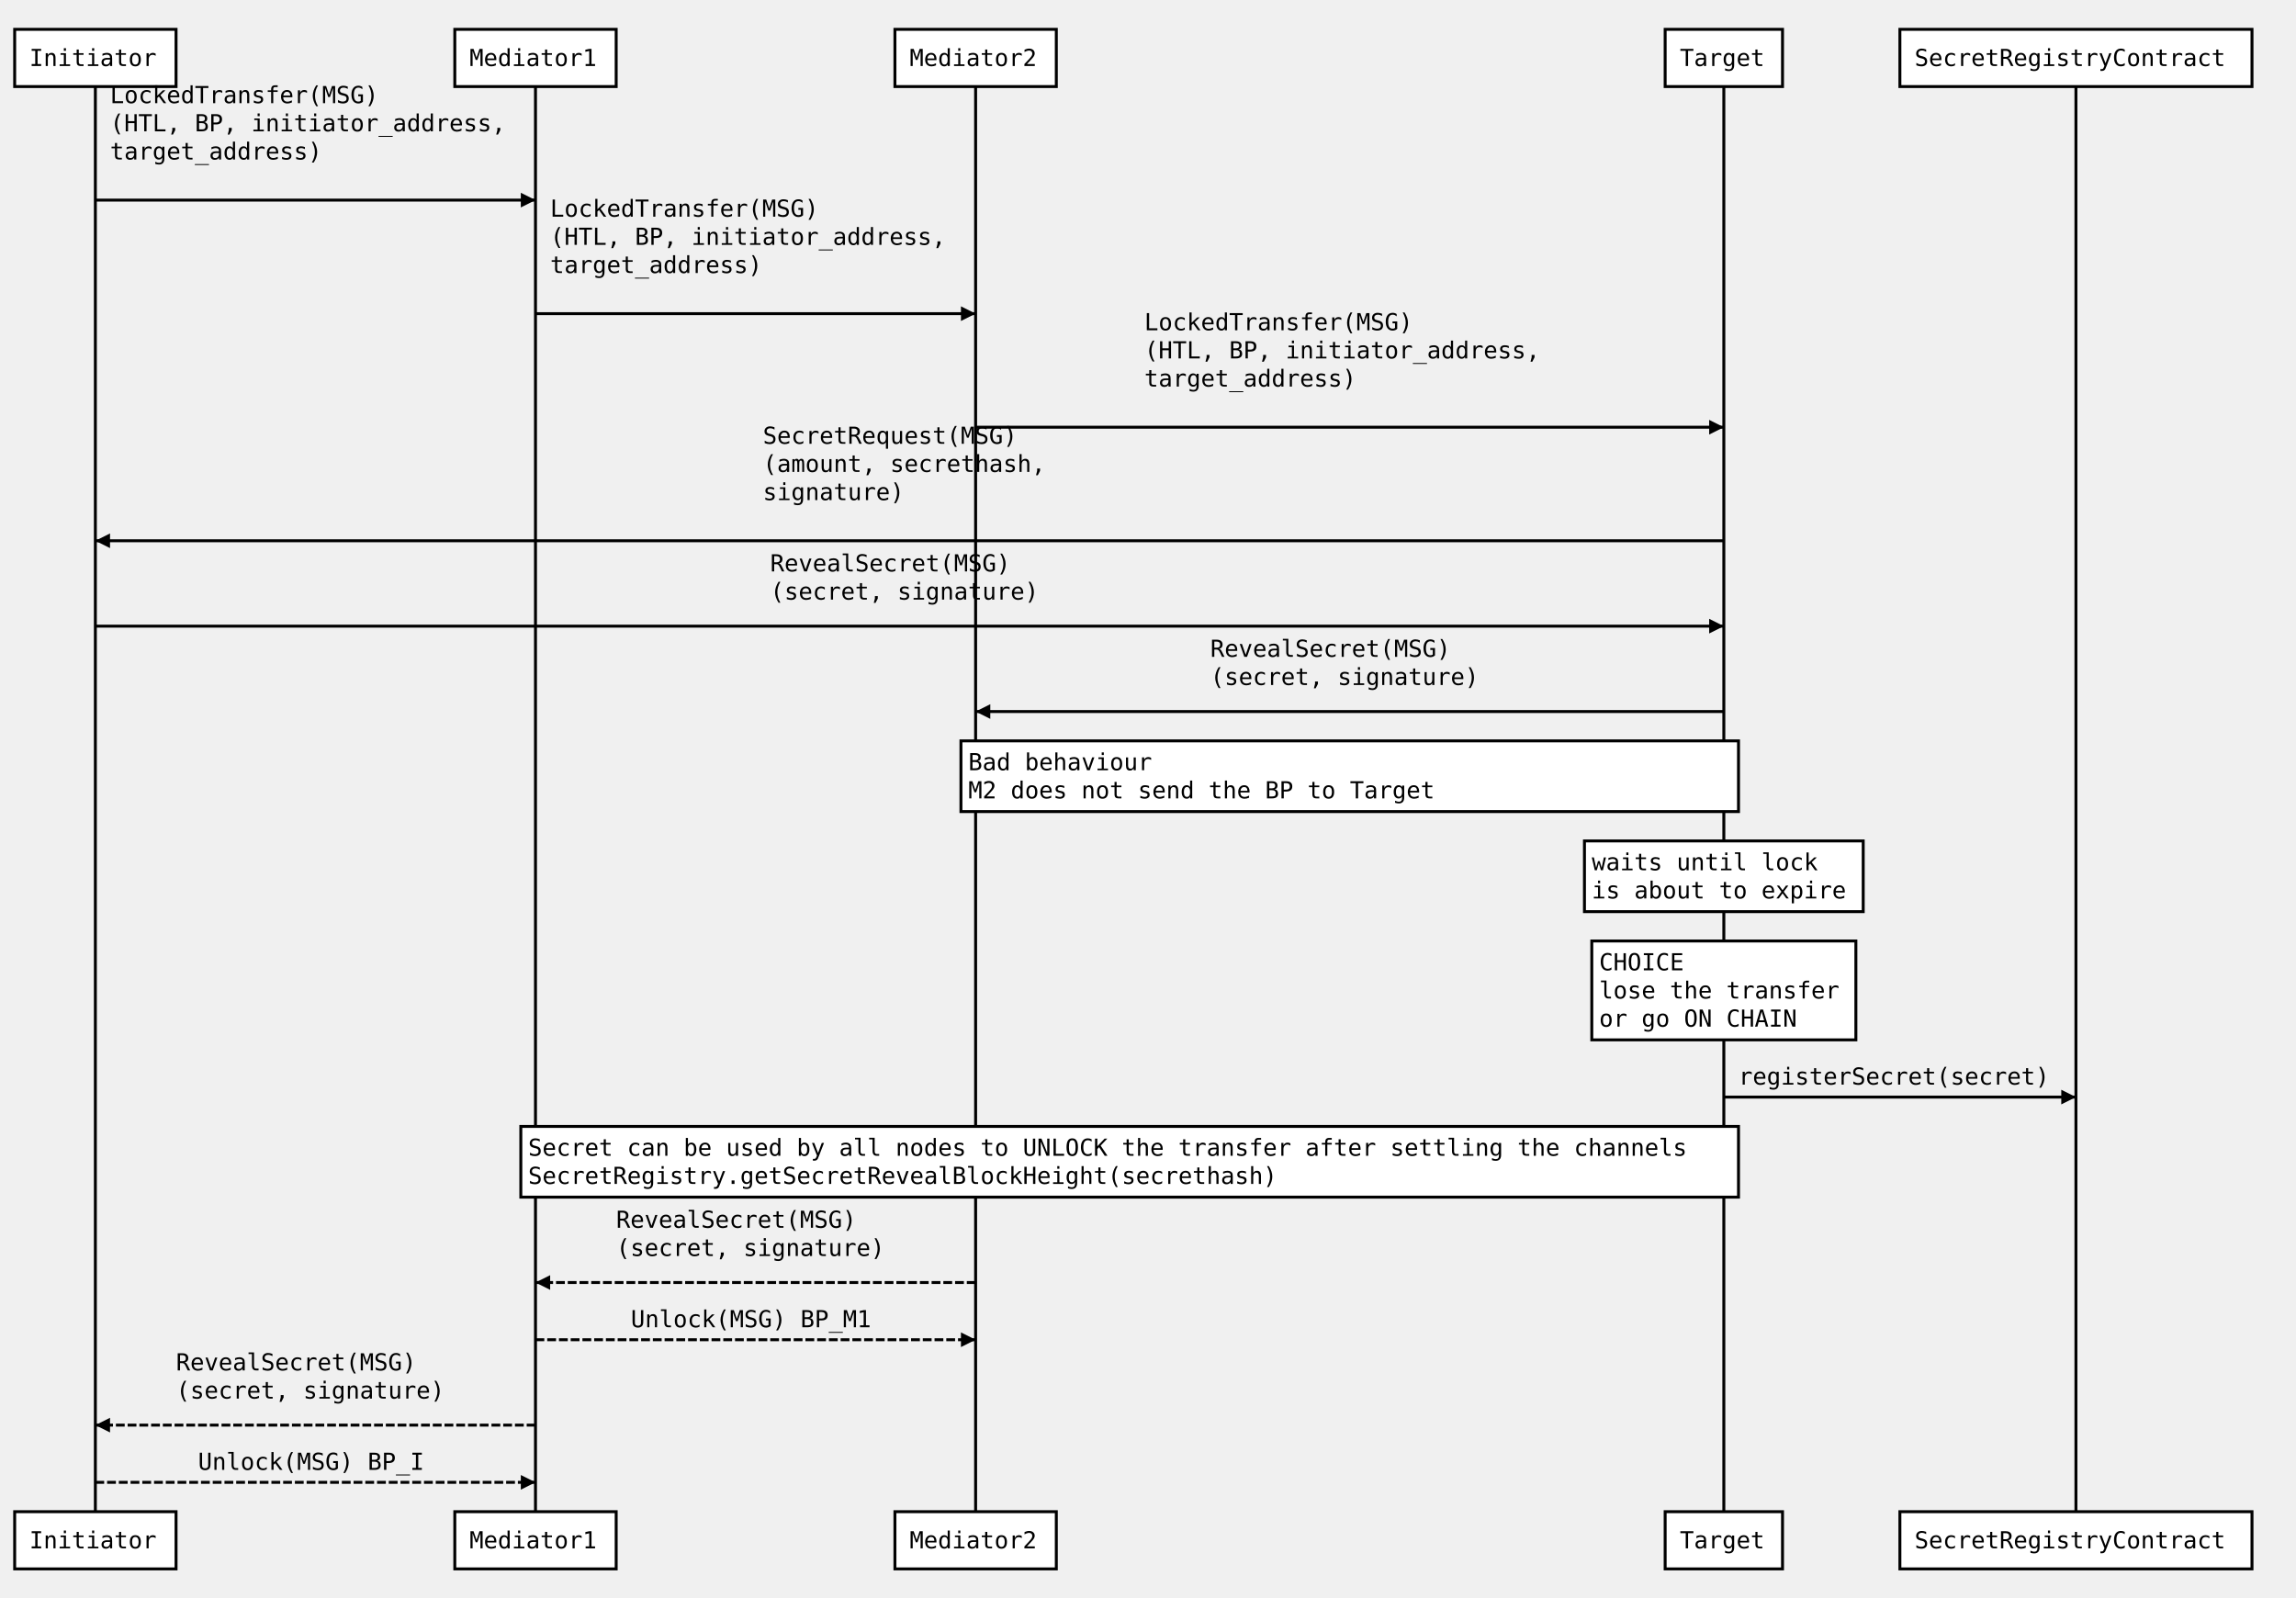
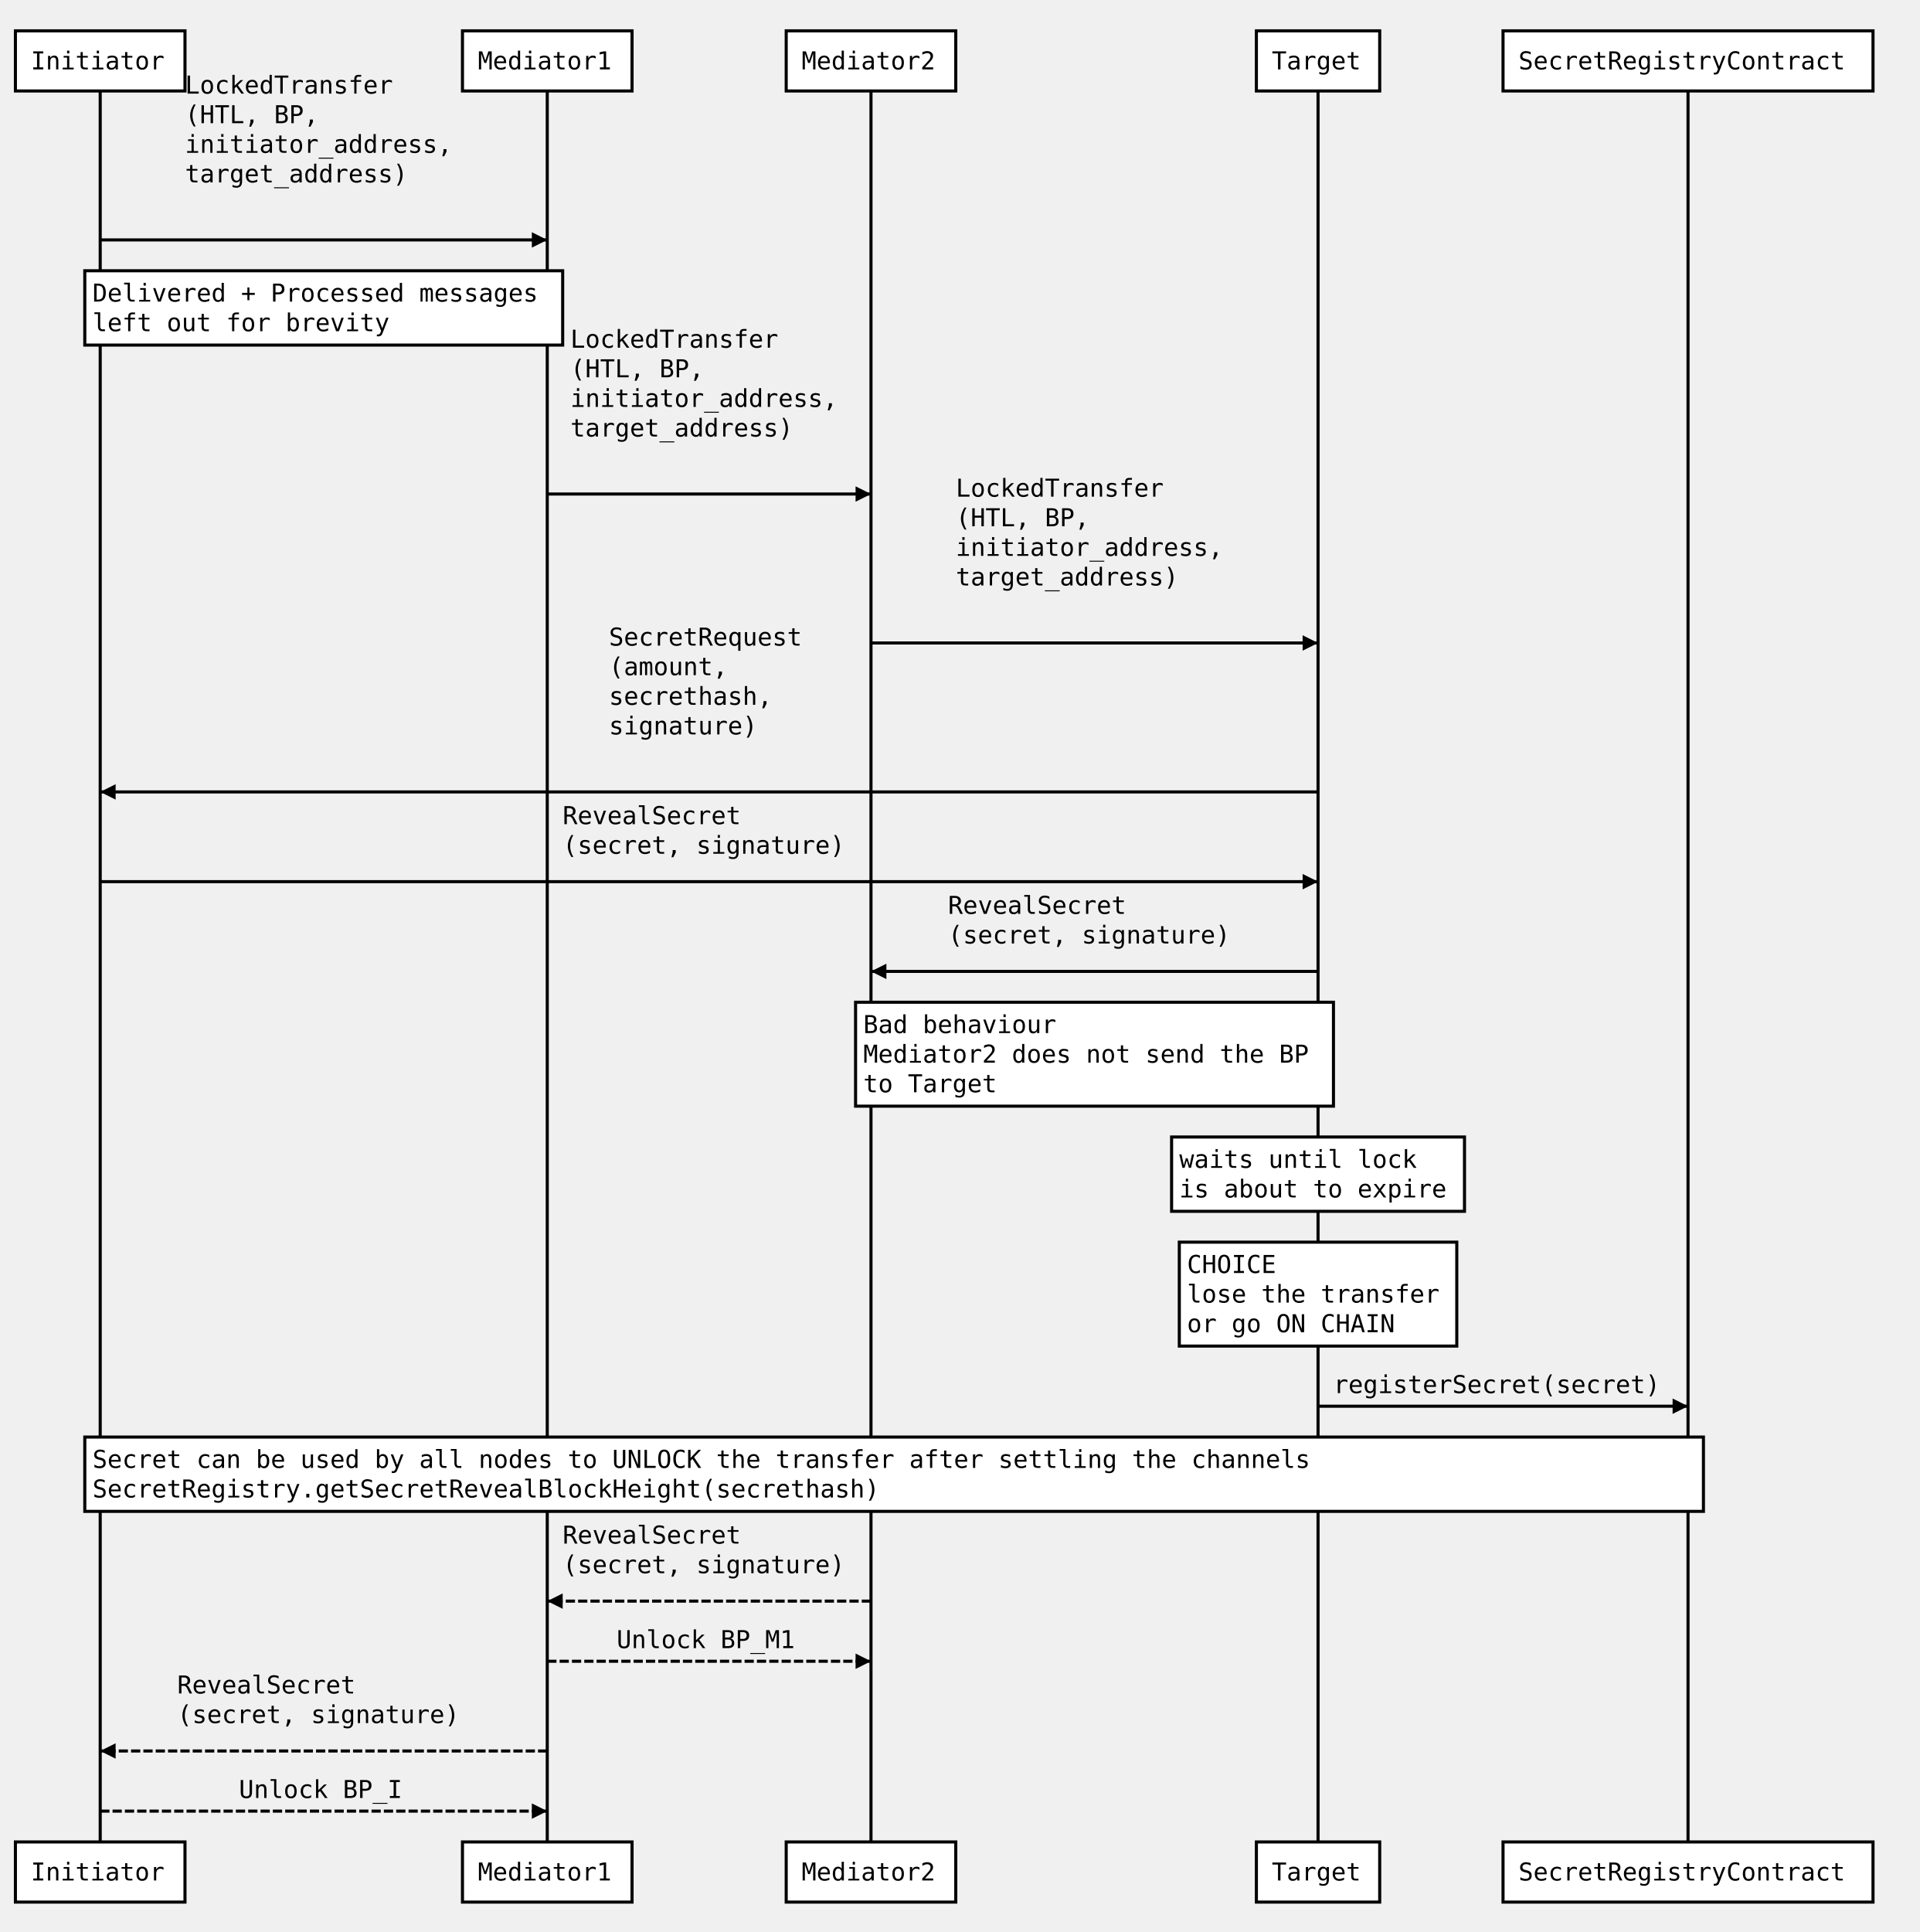
- <svg xmlns="http://www.w3.org/2000/svg" width="1565" height="1089">
+ <svg xmlns="http://www.w3.org/2000/svg" width="1245" height="1253">
  <source>participant Initiator
participant Mediator1
participant Mediator2
participant Target
participant SecretRegistryContract

- Initiator -&gt; Mediator1: LockedTransfer(MSG) \n (HTL, BP, initiator_address,\n target_address)
- Mediator1 -&gt; Mediator2: LockedTransfer(MSG) \n (HTL, BP, initiator_address,\n target_address)
- Mediator2 -&gt; Target: LockedTransfer(MSG) \n (HTL, BP, initiator_address,\n target_address)
- Target -&gt; Initiator: SecretRequest(MSG) \n (amount, secrethash,\n signature)
- Initiator -&gt; Target: RevealSecret(MSG) \n (secret, signature)
- Target -&gt; Mediator2: RevealSecret(MSG) \n (secret, signature)
- 
- Note over Mediator2, Target: Bad behaviour \n M2 does not send the BP to Target
+ Initiator -&gt; Mediator1: LockedTransfer\n(HTL, BP,\ninitiator_address,\ntarget_address)
+ Note over Initiator, Mediator1: Delivered + Processed messages\nleft out for brevity
+ Mediator1 -&gt; Mediator2: LockedTransfer \n (HTL, BP,\ninitiator_address,\ntarget_address)
+ Mediator2 -&gt; Target: LockedTransfer \n (HTL, BP,\ninitiator_address,\ntarget_address)
+ Target -&gt; Initiator: SecretRequest \n (amount,\nsecrethash,\nsignature)
+ Initiator -&gt; Target: RevealSecret \n (secret, signature)
+ Target -&gt; Mediator2: RevealSecret \n (secret, signature)
+ 
+ Note over Mediator2, Target: Bad behaviour\nMediator2 does not send the BP\nto Target


Note over Target: waits until lock \n is about to expire
Note over Target: CHOICE \n lose the transfer \n or go ON CHAIN
Target -&gt; SecretRegistryContract: registerSecret(secret)
- Note over Mediator1, Target: Secret can be used by all nodes to UNLOCK the transfer after settling the channels \n SecretRegistry.getSecretRevealBlockHeight(secrethash)
- Mediator2 --&gt; Mediator1: RevealSecret(MSG) \n (secret, signature)
- Mediator1 --&gt; Mediator2: Unlock(MSG) BP_M1
- Mediator1 --&gt; Initiator: RevealSecret(MSG) \n (secret, signature)
- Initiator --&gt; Mediator1: Unlock(MSG) BP_I
+ Note over Initiator, SecretRegistryContract: Secret can be used by all nodes to UNLOCK the transfer after settling the channels \n SecretRegistry.getSecretRevealBlockHeight(secrethash)
+ Mediator2 --&gt; Mediator1: RevealSecret \n (secret, signature)
+ Mediator1 --&gt; Mediator2: Unlock BP_M1
+ Mediator1 --&gt; Initiator: RevealSecret \n (secret, signature)
+ Initiator --&gt; Mediator1: Unlock BP_I
</source>
  <defs>
    <marker viewBox="0 0 5 5" markerWidth="5" markerHeight="5" orient="auto" refX="5" refY="2.5" id="markerArrowBlock">
      <path d="M 0 0 L 5 2.5 L 0 5 z" />
    </marker>
    <marker viewBox="0 0 9.6 16" markerWidth="4" markerHeight="16" orient="auto" refX="9.6" refY="8" id="markerArrowOpen">
      <path d="M 9.6,8 1.92,16 0,13.7 5.76,8 0,2.286 1.92,0 9.6,8 z" />
    </marker>
  </defs>
  <g class="title" />
  <g class="actor">
    <rect x="10" y="20" width="110" height="39" style="stroke-width: 2px;" stroke="#000000" fill="#ffffff" />
    <text x="20" y="45" style="font-size: 16px; font-family: Andale Mono, monospace;">
      <tspan x="20">Initiator</tspan>
    </text>
  </g>
  <g class="actor">
-     <rect x="10" y="1030.4" width="110" height="39" style="stroke-width: 2px;" stroke="#000000" fill="#ffffff" />
-     <text x="20" y="1055.4" style="font-size: 16px; font-family: Andale Mono, monospace;">
+     <rect x="10" y="1194.6" width="110" height="39" style="stroke-width: 2px;" stroke="#000000" fill="#ffffff" />
+     <text x="20" y="1219.6" style="font-size: 16px; font-family: Andale Mono, monospace;">
      <tspan x="20">Initiator</tspan>
    </text>
  </g>
-   <line x1="65" x2="65" y1="59" y2="1030.4" style="stroke-width: 2px;" stroke="#000000" fill="none" />
-   <g class="actor">
-     <rect x="310" y="20" width="110" height="39" style="stroke-width: 2px;" stroke="#000000" fill="#ffffff" />
-     <text x="320" y="45" style="font-size: 16px; font-family: Andale Mono, monospace;">
-       <tspan x="320">Mediator1</tspan>
-     </text>
-   </g>
-   <g class="actor">
-     <rect x="310" y="1030.4" width="110" height="39" style="stroke-width: 2px;" stroke="#000000" fill="#ffffff" />
-     <text x="320" y="1055.4" style="font-size: 16px; font-family: Andale Mono, monospace;">
-       <tspan x="320">Mediator1</tspan>
-     </text>
-   </g>
-   <line x1="365" x2="365" y1="59" y2="1030.4" style="stroke-width: 2px;" stroke="#000000" fill="none" />
-   <g class="actor">
-     <rect x="610" y="20" width="110" height="39" style="stroke-width: 2px;" stroke="#000000" fill="#ffffff" />
-     <text x="620" y="45" style="font-size: 16px; font-family: Andale Mono, monospace;">
-       <tspan x="620">Mediator2</tspan>
-     </text>
-   </g>
-   <g class="actor">
-     <rect x="610" y="1030.4" width="110" height="39" style="stroke-width: 2px;" stroke="#000000" fill="#ffffff" />
-     <text x="620" y="1055.4" style="font-size: 16px; font-family: Andale Mono, monospace;">
-       <tspan x="620">Mediator2</tspan>
-     </text>
-   </g>
-   <line x1="665" x2="665" y1="59" y2="1030.4" style="stroke-width: 2px;" stroke="#000000" fill="none" />
-   <g class="actor">
-     <rect x="1135" y="20" width="80" height="39" style="stroke-width: 2px;" stroke="#000000" fill="#ffffff" />
-     <text x="1145" y="45" style="font-size: 16px; font-family: Andale Mono, monospace;">
-       <tspan x="1145">Target</tspan>
-     </text>
-   </g>
-   <g class="actor">
-     <rect x="1135" y="1030.4" width="80" height="39" style="stroke-width: 2px;" stroke="#000000" fill="#ffffff" />
-     <text x="1145" y="1055.4" style="font-size: 16px; font-family: Andale Mono, monospace;">
-       <tspan x="1145">Target</tspan>
-     </text>
-   </g>
-   <line x1="1175" x2="1175" y1="59" y2="1030.4" style="stroke-width: 2px;" stroke="#000000" fill="none" />
-   <g class="actor">
-     <rect x="1295" y="20" width="240" height="39" style="stroke-width: 2px;" stroke="#000000" fill="#ffffff" />
-     <text x="1305" y="45" style="font-size: 16px; font-family: Andale Mono, monospace;">
-       <tspan x="1305">SecretRegistryContract</tspan>
-     </text>
-   </g>
-   <g class="actor">
-     <rect x="1295" y="1030.4" width="240" height="39" style="stroke-width: 2px;" stroke="#000000" fill="#ffffff" />
-     <text x="1305" y="1055.4" style="font-size: 16px; font-family: Andale Mono, monospace;">
-       <tspan x="1305">SecretRegistryContract</tspan>
-     </text>
-   </g>
-   <line x1="1415" x2="1415" y1="59" y2="1030.4" style="stroke-width: 2px;" stroke="#000000" fill="none" />
-   <g class="signal">
-     <text x="75" y="70.3" style="font-size: 16px; font-family: Andale Mono, monospace;">
-       <tspan x="75">LockedTransfer(MSG)</tspan>
-       <tspan dy="1.2em" x="75">(HTL, BP, initiator_address,</tspan>
-       <tspan dy="1.2em" x="75">target_address)</tspan>
-     </text>
-     <line x1="65" x2="365" y1="136.4" y2="136.4" style="stroke-width: 2px; marker-end: url(&quot;#markerArrowBlock&quot;);" stroke="#000000" fill="none" />
-   </g>
-   <g class="signal">
-     <text x="375" y="147.7" style="font-size: 16px; font-family: Andale Mono, monospace;">
-       <tspan x="375">LockedTransfer(MSG)</tspan>
-       <tspan dy="1.2em" x="375">(HTL, BP, initiator_address,</tspan>
-       <tspan dy="1.2em" x="375">target_address)</tspan>
-     </text>
-     <line x1="365" x2="665" y1="213.8" y2="213.8" style="stroke-width: 2px; marker-end: url(&quot;#markerArrowBlock&quot;);" stroke="#000000" fill="none" />
-   </g>
-   <g class="signal">
-     <text x="780" y="225.1" style="font-size: 16px; font-family: Andale Mono, monospace;">
-       <tspan x="780">LockedTransfer(MSG)</tspan>
-       <tspan dy="1.2em" x="780">(HTL, BP, initiator_address,</tspan>
-       <tspan dy="1.2em" x="780">target_address)</tspan>
-     </text>
-     <line x1="665" x2="1175" y1="291.2" y2="291.2" style="stroke-width: 2px; marker-end: url(&quot;#markerArrowBlock&quot;);" stroke="#000000" fill="none" />
-   </g>
-   <g class="signal">
-     <text x="520" y="302.5" style="font-size: 16px; font-family: Andale Mono, monospace;">
-       <tspan x="520">SecretRequest(MSG)</tspan>
-       <tspan dy="1.2em" x="520">(amount, secrethash,</tspan>
-       <tspan dy="1.2em" x="520">signature)</tspan>
-     </text>
-     <line x1="1175" x2="65" y1="368.6" y2="368.6" style="stroke-width: 2px; marker-end: url(&quot;#markerArrowBlock&quot;);" stroke="#000000" fill="none" />
-   </g>
-   <g class="signal">
-     <text x="525" y="389.5" style="font-size: 16px; font-family: Andale Mono, monospace;">
-       <tspan x="525">RevealSecret(MSG)</tspan>
-       <tspan dy="1.2em" x="525">(secret, signature)</tspan>
-     </text>
-     <line x1="65" x2="1175" y1="426.8" y2="426.8" style="stroke-width: 2px; marker-end: url(&quot;#markerArrowBlock&quot;);" stroke="#000000" fill="none" />
-   </g>
-   <g class="signal">
-     <text x="825" y="447.7" style="font-size: 16px; font-family: Andale Mono, monospace;">
-       <tspan x="825">RevealSecret(MSG)</tspan>
-       <tspan dy="1.2em" x="825">(secret, signature)</tspan>
-     </text>
-     <line x1="1175" x2="665" y1="485" y2="485" style="stroke-width: 2px; marker-end: url(&quot;#markerArrowBlock&quot;);" stroke="#000000" fill="none" />
-   </g>
-   <g class="note">
-     <rect x="655" y="505" width="530" height="48.2" style="stroke-width: 2px;" stroke="#000000" fill="#ffffff" />
-     <text x="660" y="525" style="font-size: 16px; font-family: Andale Mono, monospace;">
-       <tspan x="660">Bad behaviour</tspan>
-       <tspan dy="1.2em" x="660">M2 does not send the BP to Target</tspan>
-     </text>
-   </g>
-   <g class="note">
-     <rect x="1080" y="573.2" width="190" height="48.2" style="stroke-width: 2px;" stroke="#000000" fill="#ffffff" />
-     <text x="1085" y="593.2" style="font-size: 16px; font-family: Andale Mono, monospace;">
-       <tspan x="1085">waits until lock</tspan>
-       <tspan dy="1.2em" x="1085">is about to expire</tspan>
-     </text>
-   </g>
-   <g class="note">
-     <rect x="1085" y="641.4" width="180" height="67.4" style="stroke-width: 2px;" stroke="#000000" fill="#ffffff" />
-     <text x="1090" y="661.4" style="font-size: 16px; font-family: Andale Mono, monospace;">
-       <tspan x="1090">CHOICE</tspan>
-       <tspan dy="1.2em" x="1090">lose the transfer</tspan>
-       <tspan dy="1.2em" x="1090">or go ON CHAIN</tspan>
-     </text>
-   </g>
-   <g class="signal">
-     <text x="1185" y="739.3" style="font-size: 16px; font-family: Andale Mono, monospace;">
-       <tspan x="1185">registerSecret(secret)</tspan>
-     </text>
-     <line x1="1175" x2="1415" y1="747.8" y2="747.8" style="stroke-width: 2px; marker-end: url(&quot;#markerArrowBlock&quot;);" stroke="#000000" fill="none" />
-   </g>
-   <g class="note">
-     <rect x="355" y="767.8" width="830" height="48.2" style="stroke-width: 2px;" stroke="#000000" fill="#ffffff" />
-     <text x="360" y="787.8" style="font-size: 16px; font-family: Andale Mono, monospace;">
-       <tspan x="360">Secret can be used by all nodes to UNLOCK the transfer after settling the channels</tspan>
-       <tspan dy="1.2em" x="360">SecretRegistry.getSecretRevealBlockHeight(secrethash)</tspan>
-     </text>
-   </g>
-   <g class="signal">
-     <text x="420" y="836.9" style="font-size: 16px; font-family: Andale Mono, monospace;">
-       <tspan x="420">RevealSecret(MSG)</tspan>
-       <tspan dy="1.2em" x="420">(secret, signature)</tspan>
-     </text>
-     <line x1="665" x2="365" y1="874.2" y2="874.2" style="stroke-width: 2px; stroke-dasharray: 6px, 2px; marker-end: url(&quot;#markerArrowBlock&quot;);" stroke="#000000" fill="none" />
-   </g>
-   <g class="signal">
-     <text x="430" y="904.7" style="font-size: 16px; font-family: Andale Mono, monospace;">
-       <tspan x="430">Unlock(MSG) BP_M1</tspan>
-     </text>
-     <line x1="365" x2="665" y1="913.2" y2="913.2" style="stroke-width: 2px; stroke-dasharray: 6px, 2px; marker-end: url(&quot;#markerArrowBlock&quot;);" stroke="#000000" fill="none" />
-   </g>
-   <g class="signal">
-     <text x="120" y="934.1" style="font-size: 16px; font-family: Andale Mono, monospace;">
-       <tspan x="120">RevealSecret(MSG)</tspan>
-       <tspan dy="1.2em" x="120">(secret, signature)</tspan>
-     </text>
-     <line x1="365" x2="65" y1="971.4" y2="971.4" style="stroke-width: 2px; stroke-dasharray: 6px, 2px; marker-end: url(&quot;#markerArrowBlock&quot;);" stroke="#000000" fill="none" />
-   </g>
-   <g class="signal">
-     <text x="135" y="1001.9" style="font-size: 16px; font-family: Andale Mono, monospace;">
-       <tspan x="135">Unlock(MSG) BP_I</tspan>
-     </text>
-     <line x1="65" x2="365" y1="1010.4" y2="1010.4" style="stroke-width: 2px; stroke-dasharray: 6px, 2px; marker-end: url(&quot;#markerArrowBlock&quot;);" stroke="#000000" fill="none" />
+   <line x1="65" x2="65" y1="59" y2="1194.6" style="stroke-width: 2px;" stroke="#000000" fill="none" />
+   <g class="actor">
+     <rect x="300" y="20" width="110" height="39" style="stroke-width: 2px;" stroke="#000000" fill="#ffffff" />
+     <text x="310" y="45" style="font-size: 16px; font-family: Andale Mono, monospace;">
+       <tspan x="310">Mediator1</tspan>
+     </text>
+   </g>
+   <g class="actor">
+     <rect x="300" y="1194.6" width="110" height="39" style="stroke-width: 2px;" stroke="#000000" fill="#ffffff" />
+     <text x="310" y="1219.6" style="font-size: 16px; font-family: Andale Mono, monospace;">
+       <tspan x="310">Mediator1</tspan>
+     </text>
+   </g>
+   <line x1="355" x2="355" y1="59" y2="1194.6" style="stroke-width: 2px;" stroke="#000000" fill="none" />
+   <g class="actor">
+     <rect x="510" y="20" width="110" height="39" style="stroke-width: 2px;" stroke="#000000" fill="#ffffff" />
+     <text x="520" y="45" style="font-size: 16px; font-family: Andale Mono, monospace;">
+       <tspan x="520">Mediator2</tspan>
+     </text>
+   </g>
+   <g class="actor">
+     <rect x="510" y="1194.6" width="110" height="39" style="stroke-width: 2px;" stroke="#000000" fill="#ffffff" />
+     <text x="520" y="1219.6" style="font-size: 16px; font-family: Andale Mono, monospace;">
+       <tspan x="520">Mediator2</tspan>
+     </text>
+   </g>
+   <line x1="565" x2="565" y1="59" y2="1194.6" style="stroke-width: 2px;" stroke="#000000" fill="none" />
+   <g class="actor">
+     <rect x="815" y="20" width="80" height="39" style="stroke-width: 2px;" stroke="#000000" fill="#ffffff" />
+     <text x="825" y="45" style="font-size: 16px; font-family: Andale Mono, monospace;">
+       <tspan x="825">Target</tspan>
+     </text>
+   </g>
+   <g class="actor">
+     <rect x="815" y="1194.6" width="80" height="39" style="stroke-width: 2px;" stroke="#000000" fill="#ffffff" />
+     <text x="825" y="1219.6" style="font-size: 16px; font-family: Andale Mono, monospace;">
+       <tspan x="825">Target</tspan>
+     </text>
+   </g>
+   <line x1="855" x2="855" y1="59" y2="1194.6" style="stroke-width: 2px;" stroke="#000000" fill="none" />
+   <g class="actor">
+     <rect x="975" y="20" width="240" height="39" style="stroke-width: 2px;" stroke="#000000" fill="#ffffff" />
+     <text x="985" y="45" style="font-size: 16px; font-family: Andale Mono, monospace;">
+       <tspan x="985">SecretRegistryContract</tspan>
+     </text>
+   </g>
+   <g class="actor">
+     <rect x="975" y="1194.6" width="240" height="39" style="stroke-width: 2px;" stroke="#000000" fill="#ffffff" />
+     <text x="985" y="1219.6" style="font-size: 16px; font-family: Andale Mono, monospace;">
+       <tspan x="985">SecretRegistryContract</tspan>
+     </text>
+   </g>
+   <line x1="1095" x2="1095" y1="59" y2="1194.6" style="stroke-width: 2px;" stroke="#000000" fill="none" />
+   <g class="signal">
+     <text x="120" y="60.7" style="font-size: 16px; font-family: Andale Mono, monospace;">
+       <tspan x="120">LockedTransfer</tspan>
+       <tspan dy="1.2em" x="120">(HTL, BP,</tspan>
+       <tspan dy="1.2em" x="120">initiator_address,</tspan>
+       <tspan dy="1.2em" x="120">target_address)</tspan>
+     </text>
+     <line x1="65" x2="355" y1="155.6" y2="155.6" style="stroke-width: 2px; marker-end: url(&quot;#markerArrowBlock&quot;);" stroke="#000000" fill="none" />
+   </g>
+   <g class="note">
+     <rect x="55" y="175.6" width="310" height="48.2" style="stroke-width: 2px;" stroke="#000000" fill="#ffffff" />
+     <text x="60" y="195.6" style="font-size: 16px; font-family: Andale Mono, monospace;">
+       <tspan x="60">Delivered + Processed messages</tspan>
+       <tspan dy="1.2em" x="60">left out for brevity</tspan>
+     </text>
+   </g>
+   <g class="signal">
+     <text x="370" y="225.5" style="font-size: 16px; font-family: Andale Mono, monospace;">
+       <tspan x="370">LockedTransfer</tspan>
+       <tspan dy="1.2em" x="370">(HTL, BP,</tspan>
+       <tspan dy="1.2em" x="370">initiator_address,</tspan>
+       <tspan dy="1.2em" x="370">target_address)</tspan>
+     </text>
+     <line x1="355" x2="565" y1="320.4" y2="320.4" style="stroke-width: 2px; marker-end: url(&quot;#markerArrowBlock&quot;);" stroke="#000000" fill="none" />
+   </g>
+   <g class="signal">
+     <text x="620" y="322.1" style="font-size: 16px; font-family: Andale Mono, monospace;">
+       <tspan x="620">LockedTransfer</tspan>
+       <tspan dy="1.2em" x="620">(HTL, BP,</tspan>
+       <tspan dy="1.2em" x="620">initiator_address,</tspan>
+       <tspan dy="1.2em" x="620">target_address)</tspan>
+     </text>
+     <line x1="565" x2="855" y1="417" y2="417" style="stroke-width: 2px; marker-end: url(&quot;#markerArrowBlock&quot;);" stroke="#000000" fill="none" />
+   </g>
+   <g class="signal">
+     <text x="395" y="418.7" style="font-size: 16px; font-family: Andale Mono, monospace;">
+       <tspan x="395">SecretRequest</tspan>
+       <tspan dy="1.2em" x="395">(amount,</tspan>
+       <tspan dy="1.2em" x="395">secrethash,</tspan>
+       <tspan dy="1.2em" x="395">signature)</tspan>
+     </text>
+     <line x1="855" x2="65" y1="513.6" y2="513.6" style="stroke-width: 2px; marker-end: url(&quot;#markerArrowBlock&quot;);" stroke="#000000" fill="none" />
+   </g>
+   <g class="signal">
+     <text x="365" y="534.5" style="font-size: 16px; font-family: Andale Mono, monospace;">
+       <tspan x="365">RevealSecret</tspan>
+       <tspan dy="1.2em" x="365">(secret, signature)</tspan>
+     </text>
+     <line x1="65" x2="855" y1="571.8" y2="571.8" style="stroke-width: 2px; marker-end: url(&quot;#markerArrowBlock&quot;);" stroke="#000000" fill="none" />
+   </g>
+   <g class="signal">
+     <text x="615" y="592.7" style="font-size: 16px; font-family: Andale Mono, monospace;">
+       <tspan x="615">RevealSecret</tspan>
+       <tspan dy="1.2em" x="615">(secret, signature)</tspan>
+     </text>
+     <line x1="855" x2="565" y1="630" y2="630" style="stroke-width: 2px; marker-end: url(&quot;#markerArrowBlock&quot;);" stroke="#000000" fill="none" />
+   </g>
+   <g class="note">
+     <rect x="555" y="650" width="310" height="67.4" style="stroke-width: 2px;" stroke="#000000" fill="#ffffff" />
+     <text x="560" y="670" style="font-size: 16px; font-family: Andale Mono, monospace;">
+       <tspan x="560">Bad behaviour</tspan>
+       <tspan dy="1.2em" x="560">Mediator2 does not send the BP</tspan>
+       <tspan dy="1.2em" x="560">to Target</tspan>
+     </text>
+   </g>
+   <g class="note">
+     <rect x="760" y="737.4" width="190" height="48.2" style="stroke-width: 2px;" stroke="#000000" fill="#ffffff" />
+     <text x="765" y="757.4" style="font-size: 16px; font-family: Andale Mono, monospace;">
+       <tspan x="765">waits until lock</tspan>
+       <tspan dy="1.2em" x="765">is about to expire</tspan>
+     </text>
+   </g>
+   <g class="note">
+     <rect x="765" y="805.6" width="180" height="67.4" style="stroke-width: 2px;" stroke="#000000" fill="#ffffff" />
+     <text x="770" y="825.6" style="font-size: 16px; font-family: Andale Mono, monospace;">
+       <tspan x="770">CHOICE</tspan>
+       <tspan dy="1.2em" x="770">lose the transfer</tspan>
+       <tspan dy="1.2em" x="770">or go ON CHAIN</tspan>
+     </text>
+   </g>
+   <g class="signal">
+     <text x="865" y="903.5" style="font-size: 16px; font-family: Andale Mono, monospace;">
+       <tspan x="865">registerSecret(secret)</tspan>
+     </text>
+     <line x1="855" x2="1095" y1="912" y2="912" style="stroke-width: 2px; marker-end: url(&quot;#markerArrowBlock&quot;);" stroke="#000000" fill="none" />
+   </g>
+   <g class="note">
+     <rect x="55" y="932" width="1050" height="48.2" style="stroke-width: 2px;" stroke="#000000" fill="#ffffff" />
+     <text x="60" y="952" style="font-size: 16px; font-family: Andale Mono, monospace;">
+       <tspan x="60">Secret can be used by all nodes to UNLOCK the transfer after settling the channels</tspan>
+       <tspan dy="1.2em" x="60">SecretRegistry.getSecretRevealBlockHeight(secrethash)</tspan>
+     </text>
+   </g>
+   <g class="signal">
+     <text x="365" y="1001.1" style="font-size: 16px; font-family: Andale Mono, monospace;">
+       <tspan x="365">RevealSecret</tspan>
+       <tspan dy="1.2em" x="365">(secret, signature)</tspan>
+     </text>
+     <line x1="565" x2="355" y1="1038.4" y2="1038.4" style="stroke-width: 2px; stroke-dasharray: 6px, 2px; marker-end: url(&quot;#markerArrowBlock&quot;);" stroke="#000000" fill="none" />
+   </g>
+   <g class="signal">
+     <text x="400" y="1068.9" style="font-size: 16px; font-family: Andale Mono, monospace;">
+       <tspan x="400">Unlock BP_M1</tspan>
+     </text>
+     <line x1="355" x2="565" y1="1077.4" y2="1077.4" style="stroke-width: 2px; stroke-dasharray: 6px, 2px; marker-end: url(&quot;#markerArrowBlock&quot;);" stroke="#000000" fill="none" />
+   </g>
+   <g class="signal">
+     <text x="115" y="1098.3" style="font-size: 16px; font-family: Andale Mono, monospace;">
+       <tspan x="115">RevealSecret</tspan>
+       <tspan dy="1.2em" x="115">(secret, signature)</tspan>
+     </text>
+     <line x1="355" x2="65" y1="1135.6" y2="1135.6" style="stroke-width: 2px; stroke-dasharray: 6px, 2px; marker-end: url(&quot;#markerArrowBlock&quot;);" stroke="#000000" fill="none" />
+   </g>
+   <g class="signal">
+     <text x="155" y="1166.1" style="font-size: 16px; font-family: Andale Mono, monospace;">
+       <tspan x="155">Unlock BP_I</tspan>
+     </text>
+     <line x1="65" x2="355" y1="1174.6" y2="1174.6" style="stroke-width: 2px; stroke-dasharray: 6px, 2px; marker-end: url(&quot;#markerArrowBlock&quot;);" stroke="#000000" fill="none" />
  </g>
</svg>
